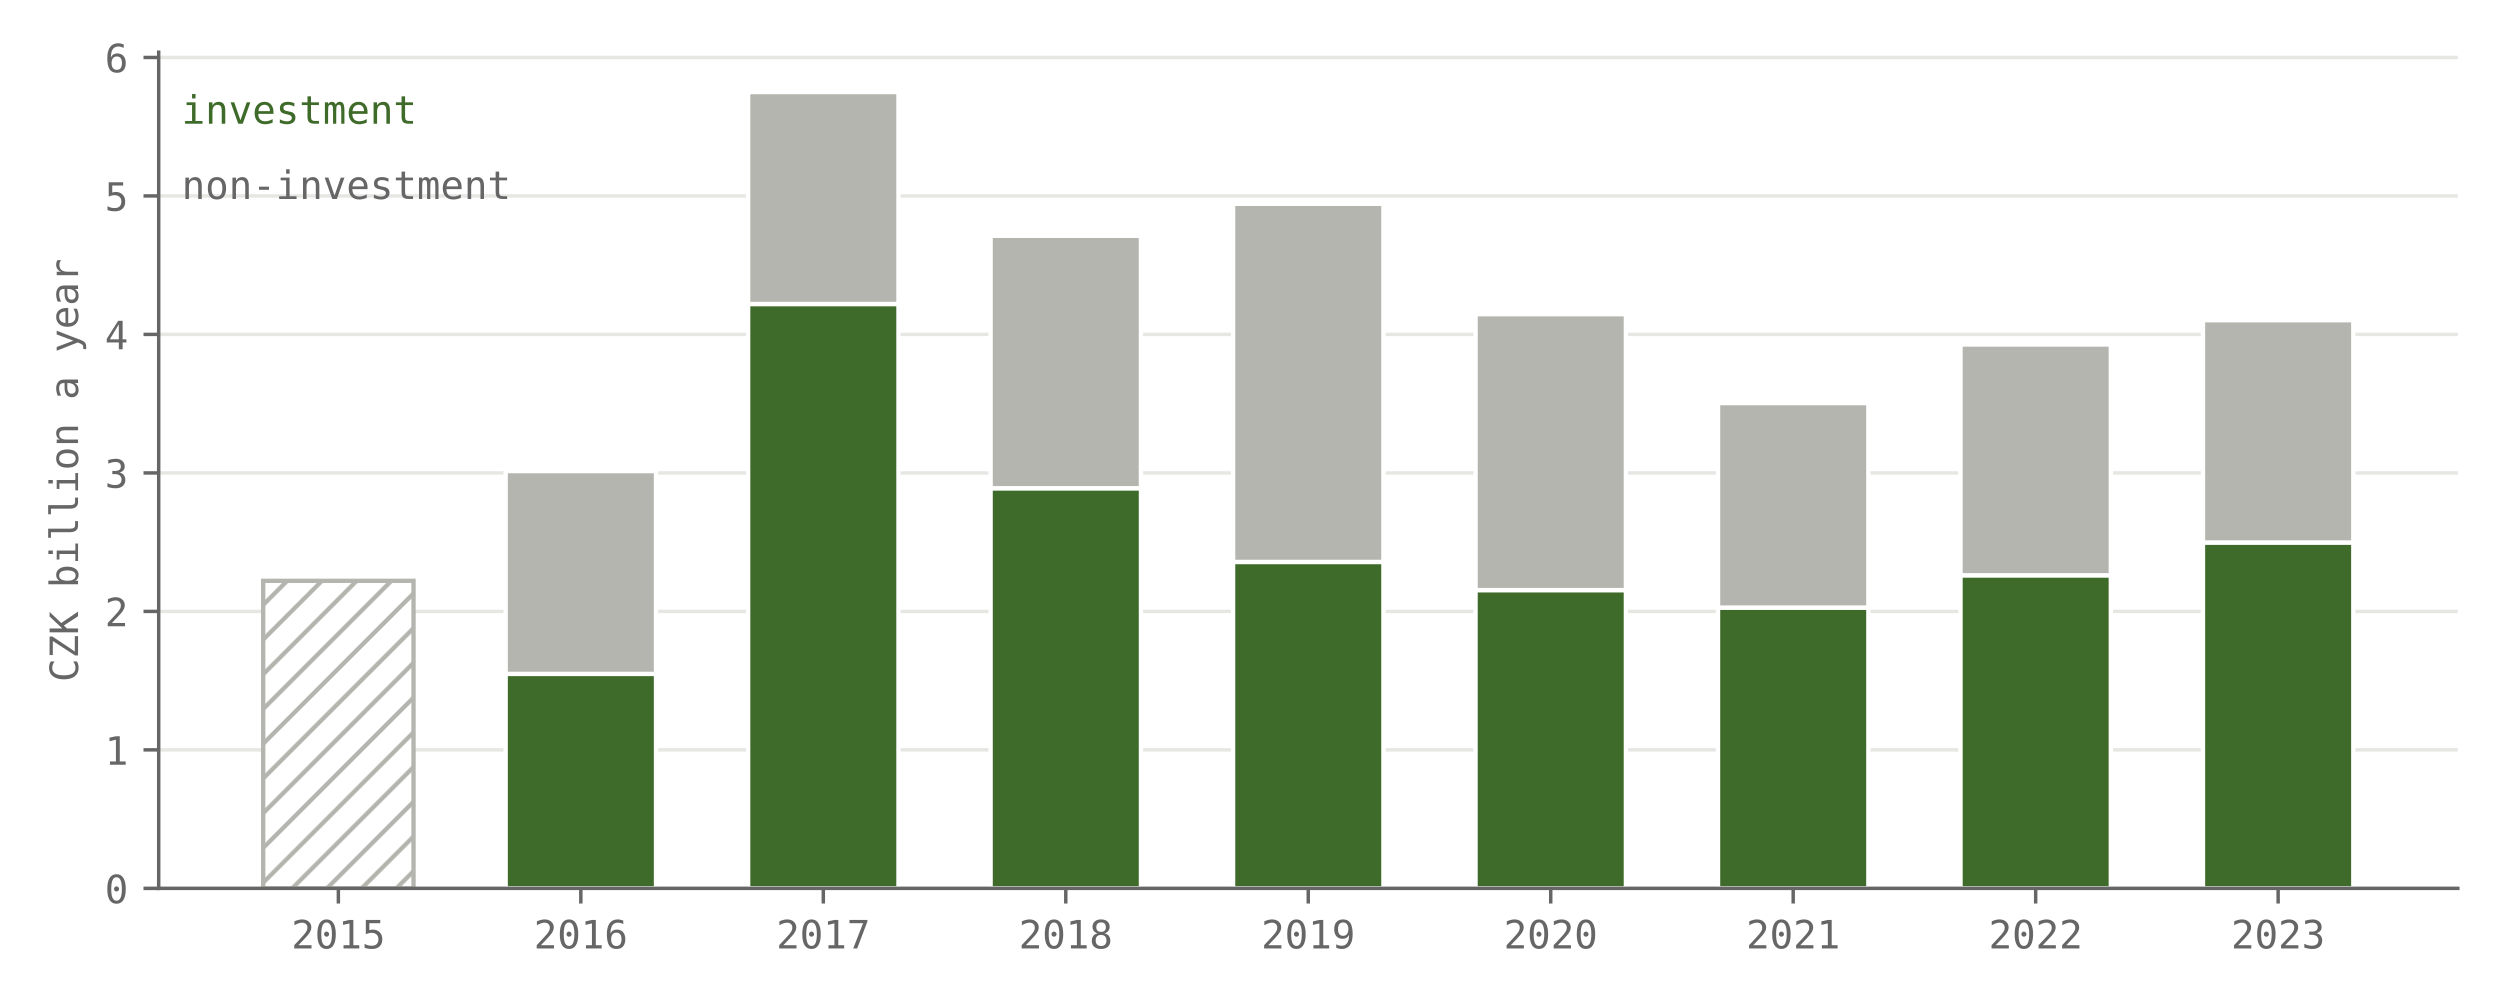
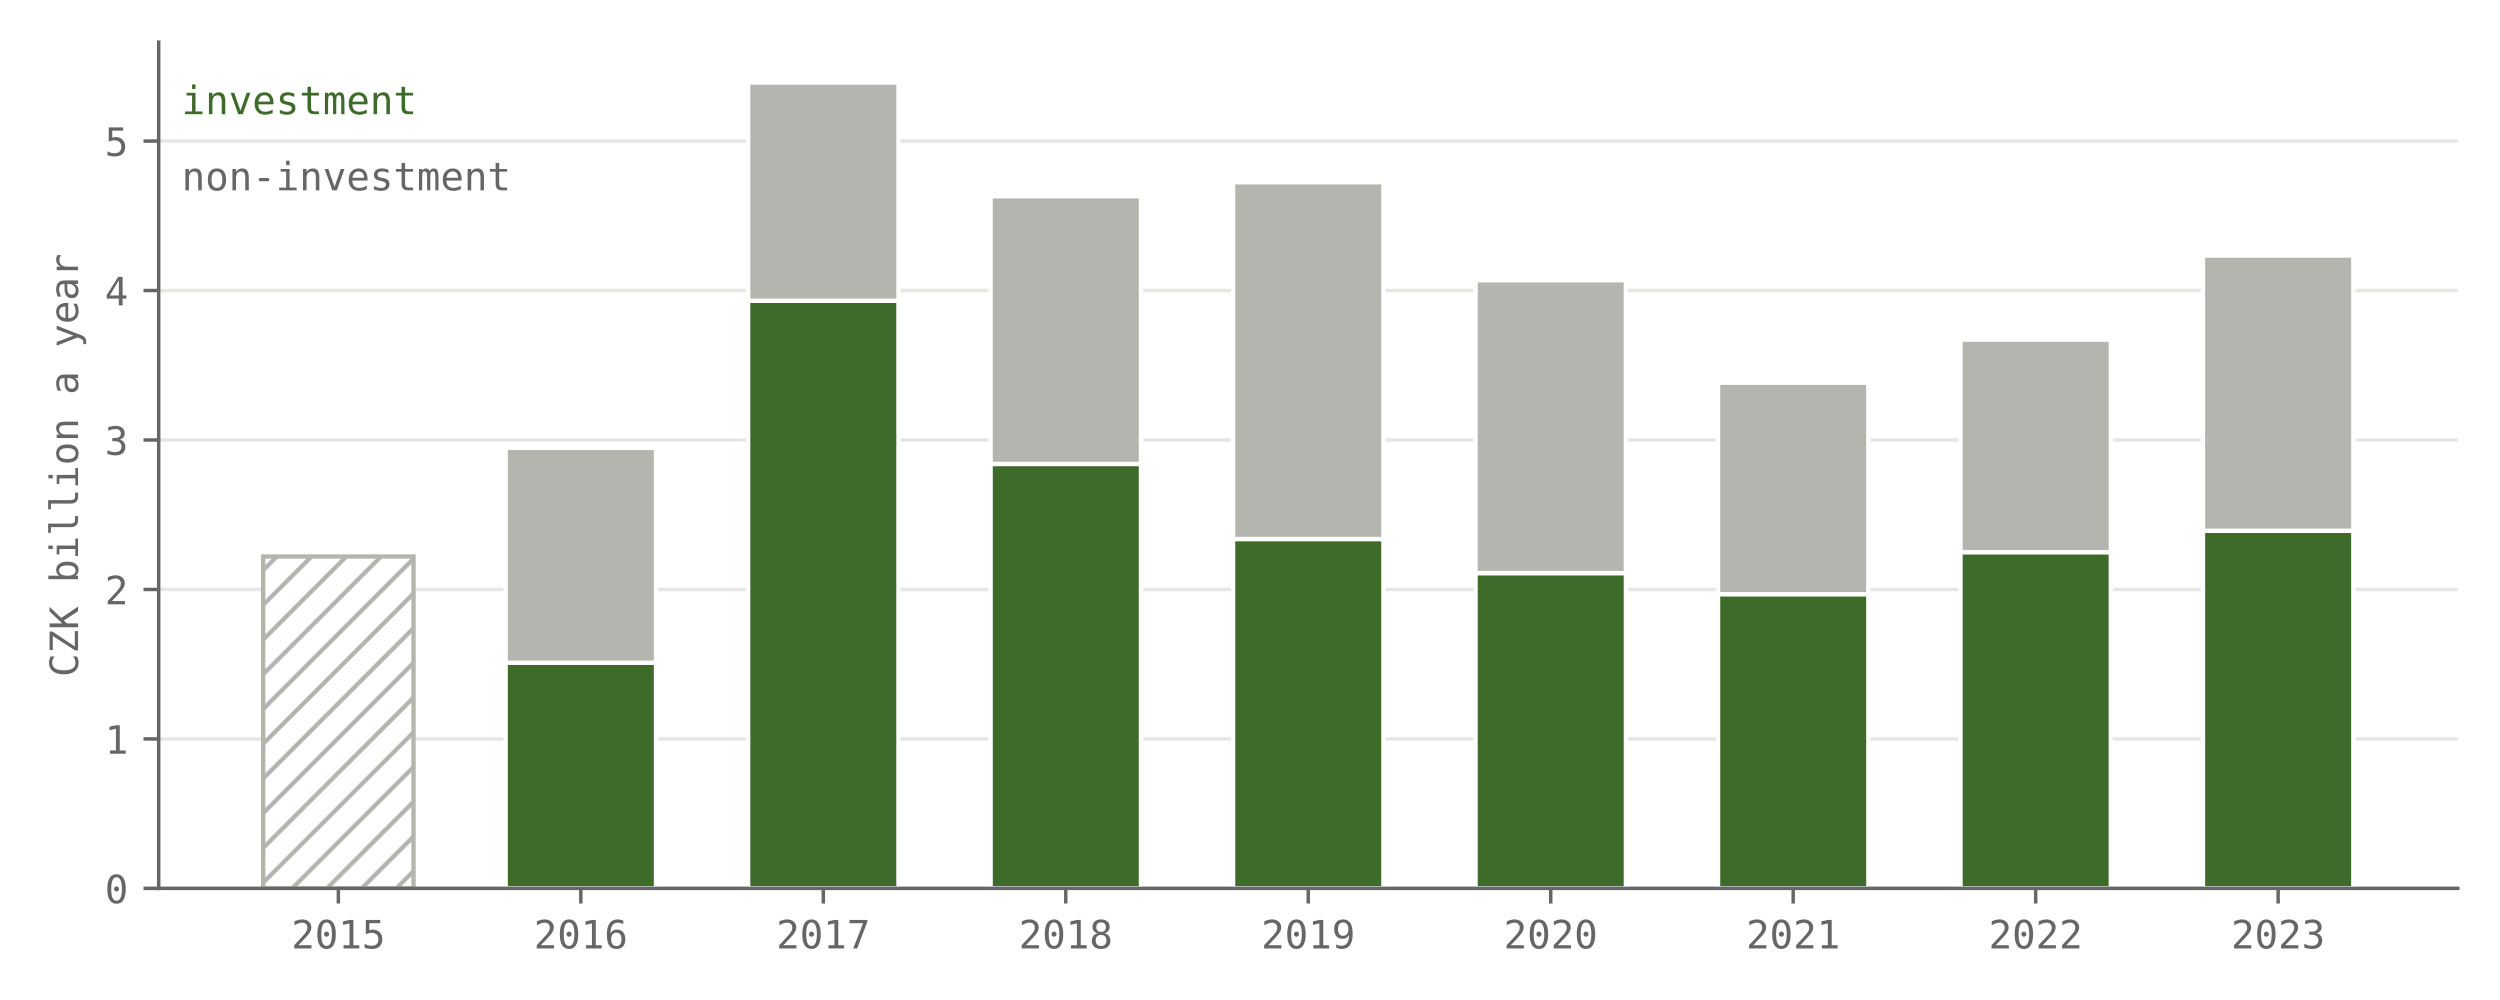
<svg xmlns="http://www.w3.org/2000/svg" xmlns:xlink="http://www.w3.org/1999/xlink" width="576pt" height="230.4pt" viewBox="0 0 576 230.4" version="1.1">
  <defs>
    <style type="text/css">*{stroke-linejoin: round; stroke-linecap: butt}</style>
  </defs>
  <g id="figure_1">
    <g id="patch_1">
      <path d="M 0 230.4  L 576 230.4  L 576 0  L 0 0  z " style="fill: #ffffff" />
    </g>
    <g id="axes_1">
      <g id="patch_2">
-         <path d="M 36.562 204.68  L 566.28 204.68  L 566.28 12.033  L 36.562 12.033  z " style="fill: #ffffff" />
+         <path d="M 36.562 204.68  L 566.28 204.68  L 566.28 9.72  L 36.562 9.72  z " style="fill: #ffffff" />
      </g>
      <g id="matplotlib.axis_1">
        <g id="xtick_1">
          <g id="line2d_1">
            <defs>
-               <path id="m91023b3f02" d="M 0 0  L 0 3.5  " style="stroke: #666666; stroke-width: 0.8" />
+               <path id="m6a249fa959" d="M 0 0  L 0 3.5  " style="stroke: #666666; stroke-width: 0.8" />
            </defs>
            <g>
-               <use xlink:href="#m91023b3f02" x="77.959" y="204.68" style="fill: #666666; stroke: #666666; stroke-width: 0.8" />
+               <use xlink:href="#m6a249fa959" x="77.959" y="204.68" style="fill: #666666; stroke: #666666; stroke-width: 0.8" />
            </g>
          </g>
          <g id="text_1">
            <text style="font-size: 9px; font-family: 'DejaVu Sans Mono', 'Bitstream Vera Sans Mono', 'Computer Modern Typewriter', 'Andale Mono', 'Nimbus Mono L', 'Courier New', 'Courier', 'Fixed', 'Terminal', monospace; text-anchor: middle; fill: #666666" x="77.959" y="218.518" transform="rotate(-0 77.95854 218.5179)">2015</text>
          </g>
        </g>
        <g id="xtick_2">
          <g id="line2d_2">
            <g>
-               <use xlink:href="#m91023b3f02" x="133.824" y="204.68" style="fill: #666666; stroke: #666666; stroke-width: 0.8" />
+               <use xlink:href="#m6a249fa959" x="133.824" y="204.68" style="fill: #666666; stroke: #666666; stroke-width: 0.8" />
            </g>
          </g>
          <g id="text_2">
            <text style="font-size: 9px; font-family: 'DejaVu Sans Mono', 'Bitstream Vera Sans Mono', 'Computer Modern Typewriter', 'Andale Mono', 'Nimbus Mono L', 'Courier New', 'Courier', 'Fixed', 'Terminal', monospace; text-anchor: middle; fill: #666666" x="133.824" y="218.518" transform="rotate(-0 133.8242 218.5179)">2016</text>
          </g>
        </g>
        <g id="xtick_3">
          <g id="line2d_3">
            <g>
-               <use xlink:href="#m91023b3f02" x="189.69" y="204.68" style="fill: #666666; stroke: #666666; stroke-width: 0.8" />
+               <use xlink:href="#m6a249fa959" x="189.69" y="204.68" style="fill: #666666; stroke: #666666; stroke-width: 0.8" />
            </g>
          </g>
          <g id="text_3">
            <text style="font-size: 9px; font-family: 'DejaVu Sans Mono', 'Bitstream Vera Sans Mono', 'Computer Modern Typewriter', 'Andale Mono', 'Nimbus Mono L', 'Courier New', 'Courier', 'Fixed', 'Terminal', monospace; text-anchor: middle; fill: #666666" x="189.69" y="218.518" transform="rotate(-0 189.6898 218.5179)">2017</text>
          </g>
        </g>
        <g id="xtick_4">
          <g id="line2d_4">
            <g>
-               <use xlink:href="#m91023b3f02" x="245.555" y="204.68" style="fill: #666666; stroke: #666666; stroke-width: 0.8" />
+               <use xlink:href="#m6a249fa959" x="245.555" y="204.68" style="fill: #666666; stroke: #666666; stroke-width: 0.8" />
            </g>
          </g>
          <g id="text_4">
            <text style="font-size: 9px; font-family: 'DejaVu Sans Mono', 'Bitstream Vera Sans Mono', 'Computer Modern Typewriter', 'Andale Mono', 'Nimbus Mono L', 'Courier New', 'Courier', 'Fixed', 'Terminal', monospace; text-anchor: middle; fill: #666666" x="245.555" y="218.518" transform="rotate(-0 245.5554 218.5179)">2018</text>
          </g>
        </g>
        <g id="xtick_5">
          <g id="line2d_5">
            <g>
-               <use xlink:href="#m91023b3f02" x="301.421" y="204.68" style="fill: #666666; stroke: #666666; stroke-width: 0.8" />
+               <use xlink:href="#m6a249fa959" x="301.421" y="204.68" style="fill: #666666; stroke: #666666; stroke-width: 0.8" />
            </g>
          </g>
          <g id="text_5">
            <text style="font-size: 9px; font-family: 'DejaVu Sans Mono', 'Bitstream Vera Sans Mono', 'Computer Modern Typewriter', 'Andale Mono', 'Nimbus Mono L', 'Courier New', 'Courier', 'Fixed', 'Terminal', monospace; text-anchor: middle; fill: #666666" x="301.421" y="218.518" transform="rotate(-0 301.4211 218.5179)">2019</text>
          </g>
        </g>
        <g id="xtick_6">
          <g id="line2d_6">
            <g>
-               <use xlink:href="#m91023b3f02" x="357.287" y="204.68" style="fill: #666666; stroke: #666666; stroke-width: 0.8" />
+               <use xlink:href="#m6a249fa959" x="357.287" y="204.68" style="fill: #666666; stroke: #666666; stroke-width: 0.8" />
            </g>
          </g>
          <g id="text_6">
            <text style="font-size: 9px; font-family: 'DejaVu Sans Mono', 'Bitstream Vera Sans Mono', 'Computer Modern Typewriter', 'Andale Mono', 'Nimbus Mono L', 'Courier New', 'Courier', 'Fixed', 'Terminal', monospace; text-anchor: middle; fill: #666666" x="357.287" y="218.518" transform="rotate(-0 357.2867 218.5179)">2020</text>
          </g>
        </g>
        <g id="xtick_7">
          <g id="line2d_7">
            <g>
-               <use xlink:href="#m91023b3f02" x="413.152" y="204.68" style="fill: #666666; stroke: #666666; stroke-width: 0.8" />
+               <use xlink:href="#m6a249fa959" x="413.152" y="204.68" style="fill: #666666; stroke: #666666; stroke-width: 0.8" />
            </g>
          </g>
          <g id="text_7">
            <text style="font-size: 9px; font-family: 'DejaVu Sans Mono', 'Bitstream Vera Sans Mono', 'Computer Modern Typewriter', 'Andale Mono', 'Nimbus Mono L', 'Courier New', 'Courier', 'Fixed', 'Terminal', monospace; text-anchor: middle; fill: #666666" x="413.152" y="218.518" transform="rotate(-0 413.1523 218.5179)">2021</text>
          </g>
        </g>
        <g id="xtick_8">
          <g id="line2d_8">
            <g>
-               <use xlink:href="#m91023b3f02" x="469.018" y="204.68" style="fill: #666666; stroke: #666666; stroke-width: 0.8" />
+               <use xlink:href="#m6a249fa959" x="469.018" y="204.68" style="fill: #666666; stroke: #666666; stroke-width: 0.8" />
            </g>
          </g>
          <g id="text_8">
            <text style="font-size: 9px; font-family: 'DejaVu Sans Mono', 'Bitstream Vera Sans Mono', 'Computer Modern Typewriter', 'Andale Mono', 'Nimbus Mono L', 'Courier New', 'Courier', 'Fixed', 'Terminal', monospace; text-anchor: middle; fill: #666666" x="469.018" y="218.518" transform="rotate(-0 469.0179 218.5179)">2022</text>
          </g>
        </g>
        <g id="xtick_9">
          <g id="line2d_9">
            <g>
-               <use xlink:href="#m91023b3f02" x="524.884" y="204.68" style="fill: #666666; stroke: #666666; stroke-width: 0.8" />
+               <use xlink:href="#m6a249fa959" x="524.884" y="204.68" style="fill: #666666; stroke: #666666; stroke-width: 0.8" />
            </g>
          </g>
          <g id="text_9">
            <text style="font-size: 9px; font-family: 'DejaVu Sans Mono', 'Bitstream Vera Sans Mono', 'Computer Modern Typewriter', 'Andale Mono', 'Nimbus Mono L', 'Courier New', 'Courier', 'Fixed', 'Terminal', monospace; text-anchor: middle; fill: #666666" x="524.884" y="218.518" transform="rotate(-0 524.8836 218.5179)">2023</text>
          </g>
        </g>
      </g>
      <g id="matplotlib.axis_2">
        <g id="ytick_1">
          <g id="line2d_10">
-             <path d="M 36.562 204.68  L 566.28 204.68  " clip-path="url(#p5adcee7dda)" style="fill: none; stroke: #e6e6e3; stroke-width: 0.8; stroke-linecap: square" />
+             <path d="M 36.562 204.68  L 566.28 204.68  " clip-path="url(#p98612ee24b)" style="fill: none; stroke: #e6e6e3; stroke-width: 0.8; stroke-linecap: square" />
          </g>
          <g id="line2d_11">
            <defs>
-               <path id="m779e191188" d="M 0 0  L -3.5 0  " style="stroke: #666666; stroke-width: 0.8" />
+               <path id="md44ec6b97d" d="M 0 0  L -3.5 0  " style="stroke: #666666; stroke-width: 0.8" />
            </defs>
            <g>
-               <use xlink:href="#m779e191188" x="36.562" y="204.68" style="fill: #666666; stroke: #666666; stroke-width: 0.8" />
+               <use xlink:href="#md44ec6b97d" x="36.562" y="204.68" style="fill: #666666; stroke: #666666; stroke-width: 0.8" />
            </g>
          </g>
          <g id="text_10">
            <text style="font-size: 9px; font-family: 'DejaVu Sans Mono', 'Bitstream Vera Sans Mono', 'Computer Modern Typewriter', 'Andale Mono', 'Nimbus Mono L', 'Courier New', 'Courier', 'Fixed', 'Terminal', monospace; text-anchor: end; fill: #666666" x="29.562" y="208.099" transform="rotate(-0 29.56211 208.0989)">0</text>
          </g>
        </g>
        <g id="ytick_2">
          <g id="line2d_12">
-             <path d="M 36.562 172.772  L 566.28 172.772  " clip-path="url(#p5adcee7dda)" style="fill: none; stroke: #e6e6e3; stroke-width: 0.8; stroke-linecap: square" />
+             <path d="M 36.562 170.244  L 566.28 170.244  " clip-path="url(#p98612ee24b)" style="fill: none; stroke: #e6e6e3; stroke-width: 0.8; stroke-linecap: square" />
          </g>
          <g id="line2d_13">
            <g>
-               <use xlink:href="#m779e191188" x="36.562" y="172.772" style="fill: #666666; stroke: #666666; stroke-width: 0.8" />
+               <use xlink:href="#md44ec6b97d" x="36.562" y="170.244" style="fill: #666666; stroke: #666666; stroke-width: 0.8" />
            </g>
          </g>
          <g id="text_11">
-             <text style="font-size: 9px; font-family: 'DejaVu Sans Mono', 'Bitstream Vera Sans Mono', 'Computer Modern Typewriter', 'Andale Mono', 'Nimbus Mono L', 'Courier New', 'Courier', 'Fixed', 'Terminal', monospace; text-anchor: end; fill: #666666" x="29.562" y="176.191" transform="rotate(-0 29.56211 176.1913)">1</text>
+             <text style="font-size: 9px; font-family: 'DejaVu Sans Mono', 'Bitstream Vera Sans Mono', 'Computer Modern Typewriter', 'Andale Mono', 'Nimbus Mono L', 'Courier New', 'Courier', 'Fixed', 'Terminal', monospace; text-anchor: end; fill: #666666" x="29.562" y="173.663" transform="rotate(-0 29.56211 173.6633)">1</text>
          </g>
        </g>
        <g id="ytick_3">
          <g id="line2d_14">
-             <path d="M 36.562 140.865  L 566.28 140.865  " clip-path="url(#p5adcee7dda)" style="fill: none; stroke: #e6e6e3; stroke-width: 0.8; stroke-linecap: square" />
+             <path d="M 36.562 135.809  L 566.28 135.809  " clip-path="url(#p98612ee24b)" style="fill: none; stroke: #e6e6e3; stroke-width: 0.8; stroke-linecap: square" />
          </g>
          <g id="line2d_15">
            <g>
-               <use xlink:href="#m779e191188" x="36.562" y="140.865" style="fill: #666666; stroke: #666666; stroke-width: 0.8" />
+               <use xlink:href="#md44ec6b97d" x="36.562" y="135.809" style="fill: #666666; stroke: #666666; stroke-width: 0.8" />
            </g>
          </g>
          <g id="text_12">
-             <text style="font-size: 9px; font-family: 'DejaVu Sans Mono', 'Bitstream Vera Sans Mono', 'Computer Modern Typewriter', 'Andale Mono', 'Nimbus Mono L', 'Courier New', 'Courier', 'Fixed', 'Terminal', monospace; text-anchor: end; fill: #666666" x="29.562" y="144.284" transform="rotate(-0 29.56211 144.2836)">2</text>
+             <text style="font-size: 9px; font-family: 'DejaVu Sans Mono', 'Bitstream Vera Sans Mono', 'Computer Modern Typewriter', 'Andale Mono', 'Nimbus Mono L', 'Courier New', 'Courier', 'Fixed', 'Terminal', monospace; text-anchor: end; fill: #666666" x="29.562" y="139.228" transform="rotate(-0 29.56211 139.2277)">2</text>
          </g>
        </g>
        <g id="ytick_4">
          <g id="line2d_16">
-             <path d="M 36.562 108.957  L 566.28 108.957  " clip-path="url(#p5adcee7dda)" style="fill: none; stroke: #e6e6e3; stroke-width: 0.8; stroke-linecap: square" />
+             <path d="M 36.562 101.373  L 566.28 101.373  " clip-path="url(#p98612ee24b)" style="fill: none; stroke: #e6e6e3; stroke-width: 0.8; stroke-linecap: square" />
          </g>
          <g id="line2d_17">
            <g>
-               <use xlink:href="#m779e191188" x="36.562" y="108.957" style="fill: #666666; stroke: #666666; stroke-width: 0.8" />
+               <use xlink:href="#md44ec6b97d" x="36.562" y="101.373" style="fill: #666666; stroke: #666666; stroke-width: 0.8" />
            </g>
          </g>
          <g id="text_13">
-             <text style="font-size: 9px; font-family: 'DejaVu Sans Mono', 'Bitstream Vera Sans Mono', 'Computer Modern Typewriter', 'Andale Mono', 'Nimbus Mono L', 'Courier New', 'Courier', 'Fixed', 'Terminal', monospace; text-anchor: end; fill: #666666" x="29.562" y="112.376" transform="rotate(-0 29.56211 112.3759)">3</text>
+             <text style="font-size: 9px; font-family: 'DejaVu Sans Mono', 'Bitstream Vera Sans Mono', 'Computer Modern Typewriter', 'Andale Mono', 'Nimbus Mono L', 'Courier New', 'Courier', 'Fixed', 'Terminal', monospace; text-anchor: end; fill: #666666" x="29.562" y="104.792" transform="rotate(-0 29.56211 104.792)">3</text>
          </g>
        </g>
        <g id="ytick_5">
          <g id="line2d_18">
-             <path d="M 36.562 77.049  L 566.28 77.049  " clip-path="url(#p5adcee7dda)" style="fill: none; stroke: #e6e6e3; stroke-width: 0.8; stroke-linecap: square" />
+             <path d="M 36.562 66.937  L 566.28 66.937  " clip-path="url(#p98612ee24b)" style="fill: none; stroke: #e6e6e3; stroke-width: 0.8; stroke-linecap: square" />
          </g>
          <g id="line2d_19">
            <g>
-               <use xlink:href="#m779e191188" x="36.562" y="77.049" style="fill: #666666; stroke: #666666; stroke-width: 0.8" />
+               <use xlink:href="#md44ec6b97d" x="36.562" y="66.937" style="fill: #666666; stroke: #666666; stroke-width: 0.8" />
            </g>
          </g>
          <g id="text_14">
-             <text style="font-size: 9px; font-family: 'DejaVu Sans Mono', 'Bitstream Vera Sans Mono', 'Computer Modern Typewriter', 'Andale Mono', 'Nimbus Mono L', 'Courier New', 'Courier', 'Fixed', 'Terminal', monospace; text-anchor: end; fill: #666666" x="29.562" y="80.468" transform="rotate(-0 29.56211 80.46822)">4</text>
+             <text style="font-size: 9px; font-family: 'DejaVu Sans Mono', 'Bitstream Vera Sans Mono', 'Computer Modern Typewriter', 'Andale Mono', 'Nimbus Mono L', 'Courier New', 'Courier', 'Fixed', 'Terminal', monospace; text-anchor: end; fill: #666666" x="29.562" y="70.356" transform="rotate(-0 29.56211 70.35637)">4</text>
          </g>
        </g>
        <g id="ytick_6">
          <g id="line2d_20">
-             <path d="M 36.562 45.142  L 566.28 45.142  " clip-path="url(#p5adcee7dda)" style="fill: none; stroke: #e6e6e3; stroke-width: 0.8; stroke-linecap: square" />
+             <path d="M 36.562 32.502  L 566.28 32.502  " clip-path="url(#p98612ee24b)" style="fill: none; stroke: #e6e6e3; stroke-width: 0.8; stroke-linecap: square" />
          </g>
          <g id="line2d_21">
            <g>
-               <use xlink:href="#m779e191188" x="36.562" y="45.142" style="fill: #666666; stroke: #666666; stroke-width: 0.8" />
+               <use xlink:href="#md44ec6b97d" x="36.562" y="32.502" style="fill: #666666; stroke: #666666; stroke-width: 0.8" />
            </g>
          </g>
          <g id="text_15">
-             <text style="font-size: 9px; font-family: 'DejaVu Sans Mono', 'Bitstream Vera Sans Mono', 'Computer Modern Typewriter', 'Andale Mono', 'Nimbus Mono L', 'Courier New', 'Courier', 'Fixed', 'Terminal', monospace; text-anchor: end; fill: #666666" x="29.562" y="48.561" transform="rotate(-0 29.56211 48.56054)">5</text>
-           </g>
-         </g>
-         <g id="ytick_7">
-           <g id="line2d_22">
-             <path d="M 36.562 13.234  L 566.28 13.234  " clip-path="url(#p5adcee7dda)" style="fill: none; stroke: #e6e6e3; stroke-width: 0.8; stroke-linecap: square" />
-           </g>
-           <g id="line2d_23">
-             <g>
-               <use xlink:href="#m779e191188" x="36.562" y="13.234" style="fill: #666666; stroke: #666666; stroke-width: 0.8" />
-             </g>
-           </g>
-           <g id="text_16">
-             <text style="font-size: 9px; font-family: 'DejaVu Sans Mono', 'Bitstream Vera Sans Mono', 'Computer Modern Typewriter', 'Andale Mono', 'Nimbus Mono L', 'Courier New', 'Courier', 'Fixed', 'Terminal', monospace; text-anchor: end; fill: #666666" x="29.562" y="16.653" transform="rotate(-0 29.56211 16.65286)">6</text>
-           </g>
-         </g>
-         <g id="text_17">
-           <text style="font-size: 9px; font-family: 'DejaVu Sans Mono', 'Bitstream Vera Sans Mono', 'Computer Modern Typewriter', 'Andale Mono', 'Nimbus Mono L', 'Courier New', 'Courier', 'Fixed', 'Terminal', monospace; text-anchor: middle; fill: #666666" x="17.982" y="108.357" transform="rotate(-90 17.98172 108.3567)">CZK billion a year</text>
+             <text style="font-size: 9px; font-family: 'DejaVu Sans Mono', 'Bitstream Vera Sans Mono', 'Computer Modern Typewriter', 'Andale Mono', 'Nimbus Mono L', 'Courier New', 'Courier', 'Fixed', 'Terminal', monospace; text-anchor: end; fill: #666666" x="29.562" y="35.921" transform="rotate(-0 29.56211 35.92073)">5</text>
+           </g>
+         </g>
+         <g id="text_16">
+           <text style="font-size: 9px; font-family: 'DejaVu Sans Mono', 'Bitstream Vera Sans Mono', 'Computer Modern Typewriter', 'Andale Mono', 'Nimbus Mono L', 'Courier New', 'Courier', 'Fixed', 'Terminal', monospace; text-anchor: middle; fill: #666666" x="17.982" y="107.2" transform="rotate(-90 17.98172 107.2)">CZK billion a year</text>
        </g>
      </g>
      <g id="patch_3">
-         <path d="M 60.64 204.68  L 95.277 204.68  L 95.277 133.826  L 60.64 133.826  z " clip-path="url(#p5adcee7dda)" style="fill: url(#h35b0280884); stroke: #b5b5b0; stroke-linejoin: miter" />
+         <path d="M 60.64 204.68  L 95.277 204.68  L 95.277 128.213  L 60.64 128.213  z " clip-path="url(#p98612ee24b)" style="fill: url(#h04998d1c82); stroke: #b5b5b0; stroke-linejoin: miter" />
      </g>
      <g id="patch_4">
-         <path d="M 116.506 204.68  L 151.143 204.68  L 151.143 155.267  L 116.506 155.267  z " clip-path="url(#p5adcee7dda)" style="fill: #3f6b2a; stroke: #ffffff; stroke-linejoin: miter" />
+         <path d="M 116.506 204.68  L 151.143 204.68  L 151.143 152.69  L 116.506 152.69  z " clip-path="url(#p98612ee24b)" style="fill: #3f6b2a; stroke: #ffffff; stroke-linejoin: miter" />
      </g>
      <g id="patch_5">
-         <path d="M 116.506 155.267  L 151.143 155.267  L 151.143 108.537  L 116.506 108.537  z " clip-path="url(#p5adcee7dda)" style="fill: #b5b5b0; stroke: #ffffff; stroke-linejoin: miter" />
+         <path d="M 116.506 152.69  L 151.143 152.69  L 151.143 103.19  L 116.506 103.19  z " clip-path="url(#p98612ee24b)" style="fill: #b5b5b0; stroke: #ffffff; stroke-linejoin: miter" />
      </g>
      <g id="patch_6">
-         <path d="M 172.371 204.68  L 207.008 204.68  L 207.008 70.041  L 172.371 70.041  z " clip-path="url(#p5adcee7dda)" style="fill: #3f6b2a; stroke: #ffffff; stroke-linejoin: miter" />
+         <path d="M 172.371 204.68  L 207.008 204.68  L 207.008 69.298  L 172.371 69.298  z " clip-path="url(#p98612ee24b)" style="fill: #3f6b2a; stroke: #ffffff; stroke-linejoin: miter" />
      </g>
      <g id="patch_7">
-         <path d="M 172.371 70.041  L 207.008 70.041  L 207.008 21.207  L 172.371 21.207  z " clip-path="url(#p5adcee7dda)" style="fill: #b5b5b0; stroke: #ffffff; stroke-linejoin: miter" />
+         <path d="M 172.371 69.298  L 207.008 69.298  L 207.008 19.004  L 172.371 19.004  z " clip-path="url(#p98612ee24b)" style="fill: #b5b5b0; stroke: #ffffff; stroke-linejoin: miter" />
      </g>
      <g id="patch_8">
-         <path d="M 228.237 204.68  L 262.874 204.68  L 262.874 112.492  L 228.237 112.492  z " clip-path="url(#p5adcee7dda)" style="fill: #3f6b2a; stroke: #ffffff; stroke-linejoin: miter" />
+         <path d="M 228.237 204.68  L 262.874 204.68  L 262.874 106.894  L 228.237 106.894  z " clip-path="url(#p98612ee24b)" style="fill: #3f6b2a; stroke: #ffffff; stroke-linejoin: miter" />
      </g>
      <g id="patch_9">
-         <path d="M 228.237 112.492  L 262.874 112.492  L 262.874 54.332  L 228.237 54.332  z " clip-path="url(#p5adcee7dda)" style="fill: #b5b5b0; stroke: #ffffff; stroke-linejoin: miter" />
+         <path d="M 228.237 106.894  L 262.874 106.894  L 262.874 45.217  L 228.237 45.217  z " clip-path="url(#p98612ee24b)" style="fill: #b5b5b0; stroke: #ffffff; stroke-linejoin: miter" />
      </g>
      <g id="patch_10">
-         <path d="M 284.103 204.68  L 318.739 204.68  L 318.739 129.47  L 284.103 129.47  z " clip-path="url(#p5adcee7dda)" style="fill: #3f6b2a; stroke: #ffffff; stroke-linejoin: miter" />
+         <path d="M 284.103 204.68  L 318.739 204.68  L 318.739 124.188  L 284.103 124.188  z " clip-path="url(#p98612ee24b)" style="fill: #3f6b2a; stroke: #ffffff; stroke-linejoin: miter" />
      </g>
      <g id="patch_11">
-         <path d="M 284.103 129.47  L 318.739 129.47  L 318.739 46.957  L 284.103 46.957  z " clip-path="url(#p5adcee7dda)" style="fill: #b5b5b0; stroke: #ffffff; stroke-linejoin: miter" />
+         <path d="M 284.103 124.188  L 318.739 124.188  L 318.739 41.995  L 284.103 41.995  z " clip-path="url(#p98612ee24b)" style="fill: #b5b5b0; stroke: #ffffff; stroke-linejoin: miter" />
      </g>
      <g id="patch_12">
-         <path d="M 339.968 204.68  L 374.605 204.68  L 374.605 135.959  L 339.968 135.959  z " clip-path="url(#p5adcee7dda)" style="fill: #3f6b2a; stroke: #ffffff; stroke-linejoin: miter" />
+         <path d="M 339.968 204.68  L 374.605 204.68  L 374.605 132.039  L 339.968 132.039  z " clip-path="url(#p98612ee24b)" style="fill: #3f6b2a; stroke: #ffffff; stroke-linejoin: miter" />
      </g>
      <g id="patch_13">
-         <path d="M 339.968 135.959  L 374.605 135.959  L 374.605 72.393  L 339.968 72.393  z " clip-path="url(#p5adcee7dda)" style="fill: #b5b5b0; stroke: #ffffff; stroke-linejoin: miter" />
+         <path d="M 339.968 132.039  L 374.605 132.039  L 374.605 64.572  L 339.968 64.572  z " clip-path="url(#p98612ee24b)" style="fill: #b5b5b0; stroke: #ffffff; stroke-linejoin: miter" />
      </g>
      <g id="patch_14">
-         <path d="M 395.834 204.68  L 430.471 204.68  L 430.471 139.988  L 395.834 139.988  z " clip-path="url(#p5adcee7dda)" style="fill: #3f6b2a; stroke: #ffffff; stroke-linejoin: miter" />
+         <path d="M 395.834 204.68  L 430.471 204.68  L 430.471 136.897  L 395.834 136.897  z " clip-path="url(#p98612ee24b)" style="fill: #3f6b2a; stroke: #ffffff; stroke-linejoin: miter" />
      </g>
      <g id="patch_15">
-         <path d="M 395.834 139.988  L 430.471 139.988  L 430.471 92.87  L 395.834 92.87  z " clip-path="url(#p5adcee7dda)" style="fill: #b5b5b0; stroke: #ffffff; stroke-linejoin: miter" />
+         <path d="M 395.834 136.897  L 430.471 136.897  L 430.471 88.179  L 395.834 88.179  z " clip-path="url(#p98612ee24b)" style="fill: #b5b5b0; stroke: #ffffff; stroke-linejoin: miter" />
      </g>
      <g id="patch_16">
-         <path d="M 451.7 204.68  L 486.336 204.68  L 486.336 132.544  L 451.7 132.544  z " clip-path="url(#p5adcee7dda)" style="fill: #3f6b2a; stroke: #ffffff; stroke-linejoin: miter" />
+         <path d="M 451.7 204.68  L 486.336 204.68  L 486.336 127.211  L 451.7 127.211  z " clip-path="url(#p98612ee24b)" style="fill: #3f6b2a; stroke: #ffffff; stroke-linejoin: miter" />
      </g>
      <g id="patch_17">
-         <path d="M 451.7 132.544  L 486.336 132.544  L 486.336 79.374  L 451.7 79.374  z " clip-path="url(#p5adcee7dda)" style="fill: #b5b5b0; stroke: #ffffff; stroke-linejoin: miter" />
+         <path d="M 451.7 127.211  L 486.336 127.211  L 486.336 78.256  L 451.7 78.256  z " clip-path="url(#p98612ee24b)" style="fill: #b5b5b0; stroke: #ffffff; stroke-linejoin: miter" />
      </g>
      <g id="patch_18">
-         <path d="M 507.565 204.68  L 542.202 204.68  L 542.202 124.992  L 507.565 124.992  z " clip-path="url(#p5adcee7dda)" style="fill: #3f6b2a; stroke: #ffffff; stroke-linejoin: miter" />
+         <path d="M 507.565 204.68  L 542.202 204.68  L 542.202 122.289  L 507.565 122.289  z " clip-path="url(#p98612ee24b)" style="fill: #3f6b2a; stroke: #ffffff; stroke-linejoin: miter" />
      </g>
      <g id="patch_19">
-         <path d="M 507.565 124.992  L 542.202 124.992  L 542.202 73.778  L 507.565 73.778  z " clip-path="url(#p5adcee7dda)" style="fill: #b5b5b0; stroke: #ffffff; stroke-linejoin: miter" />
+         <path d="M 507.565 122.289  L 542.202 122.289  L 542.202 58.873  L 507.565 58.873  z " clip-path="url(#p98612ee24b)" style="fill: #b5b5b0; stroke: #ffffff; stroke-linejoin: miter" />
      </g>
      <g id="patch_20">
-         <path d="M 36.562 204.68  L 36.562 12.033  " style="fill: none; stroke: #666666; stroke-width: 0.8; stroke-linejoin: miter; stroke-linecap: square" />
+         <path d="M 36.562 204.68  L 36.562 9.72  " style="fill: none; stroke: #666666; stroke-width: 0.8; stroke-linejoin: miter; stroke-linecap: square" />
      </g>
      <g id="patch_21">
        <path d="M 36.562 204.68  L 566.28 204.68  " style="fill: none; stroke: #666666; stroke-width: 0.8; stroke-linejoin: miter; stroke-linecap: square" />
      </g>
+       <g id="text_17">
+         <text style="font-size: 9px; font-family: 'DejaVu Sans Mono', 'Bitstream Vera Sans Mono', 'Computer Modern Typewriter', 'Andale Mono', 'Nimbus Mono L', 'Courier New', 'Courier', 'Fixed', 'Terminal', monospace; text-anchor: start; fill: #3f6b2a" x="41.859" y="26.307" transform="rotate(-0 41.85929 26.30659)">investment</text>
+       </g>
      <g id="text_18">
-         <text style="font-size: 9px; font-family: 'DejaVu Sans Mono', 'Bitstream Vera Sans Mono', 'Computer Modern Typewriter', 'Andale Mono', 'Nimbus Mono L', 'Courier New', 'Courier', 'Fixed', 'Terminal', monospace; text-anchor: start; fill: #3f6b2a" x="41.859" y="28.504" transform="rotate(-0 41.85929 28.50424)">investment</text>
-       </g>
-       <g id="text_19">
-         <text style="font-size: 9px; font-family: 'DejaVu Sans Mono', 'Bitstream Vera Sans Mono', 'Computer Modern Typewriter', 'Andale Mono', 'Nimbus Mono L', 'Courier New', 'Courier', 'Fixed', 'Terminal', monospace; text-anchor: start; fill: #666666" x="41.859" y="45.842" transform="rotate(-0 41.85929 45.84244)">non-investment</text>
+         <text style="font-size: 9px; font-family: 'DejaVu Sans Mono', 'Bitstream Vera Sans Mono', 'Computer Modern Typewriter', 'Andale Mono', 'Nimbus Mono L', 'Courier New', 'Courier', 'Fixed', 'Terminal', monospace; text-anchor: start; fill: #666666" x="41.859" y="43.853" transform="rotate(-0 41.85929 43.85299)">non-investment</text>
      </g>
    </g>
  </g>
  <defs>
-     <clipPath id="p5adcee7dda">
-       <rect x="36.562" y="12.033" width="529.718" height="192.647" />
+     <clipPath id="p98612ee24b">
+       <rect x="36.562" y="9.72" width="529.718" height="194.96" />
    </clipPath>
  </defs>
  <defs>
-     <pattern id="h35b0280884" patternUnits="userSpaceOnUse" x="0" y="0" width="72" height="72">
+     <pattern id="h04998d1c82" patternUnits="userSpaceOnUse" x="0" y="0" width="72" height="72">
      <rect x="0" y="0" width="73" height="73" fill="#ffffff" />
      <path d="M -36 36  L 36 -36  M -32 40  L 40 -32  M -28 44  L 44 -28  M -24 48  L 48 -24  M -20 52  L 52 -20  M -16 56  L 56 -16  M -12 60  L 60 -12  M -8 64  L 64 -8  M -4 68  L 68 -4  M 0 72  L 72 0  M 4 76  L 76 4  M 8 80  L 80 8  M 12 84  L 84 12  M 16 88  L 88 16  M 20 92  L 92 20  M 24 96  L 96 24  M 28 100  L 100 28  M 32 104  L 104 32  M 36 108  L 108 36  " style="fill: #b5b5b0; stroke: #b5b5b0; stroke-width: 1.0; stroke-linecap: butt; stroke-linejoin: miter" />
    </pattern>
  </defs>
</svg>
